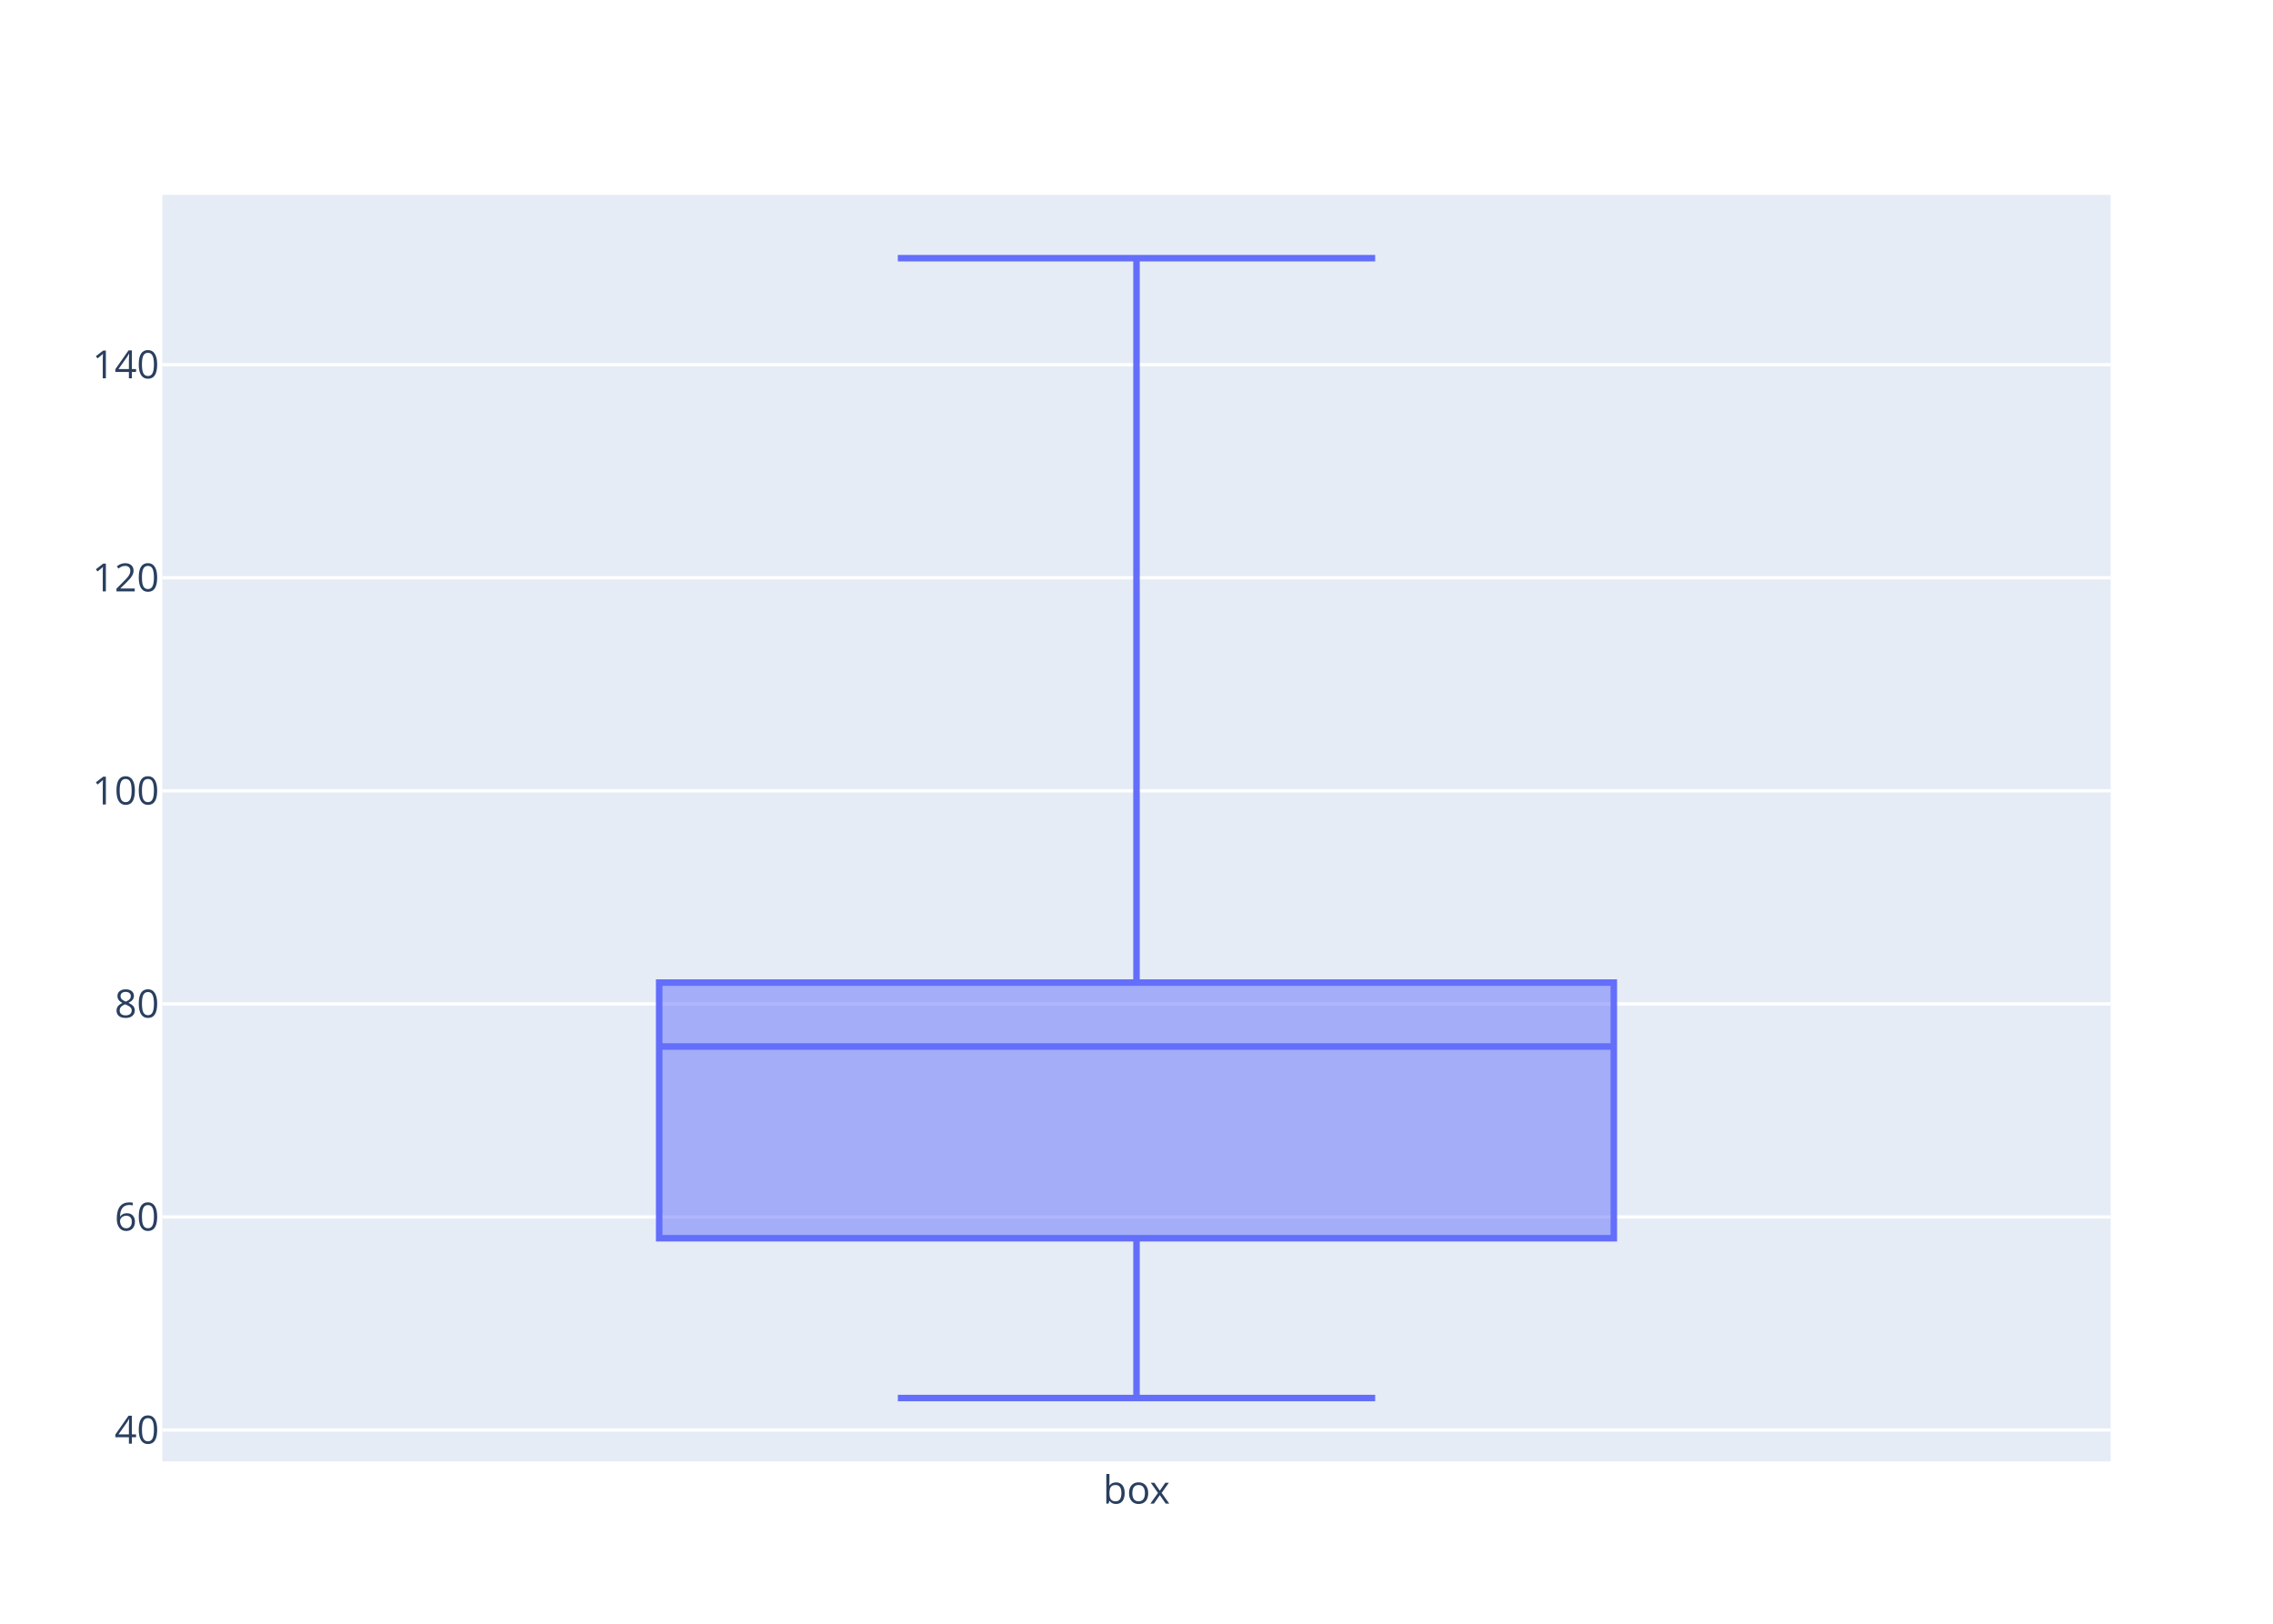
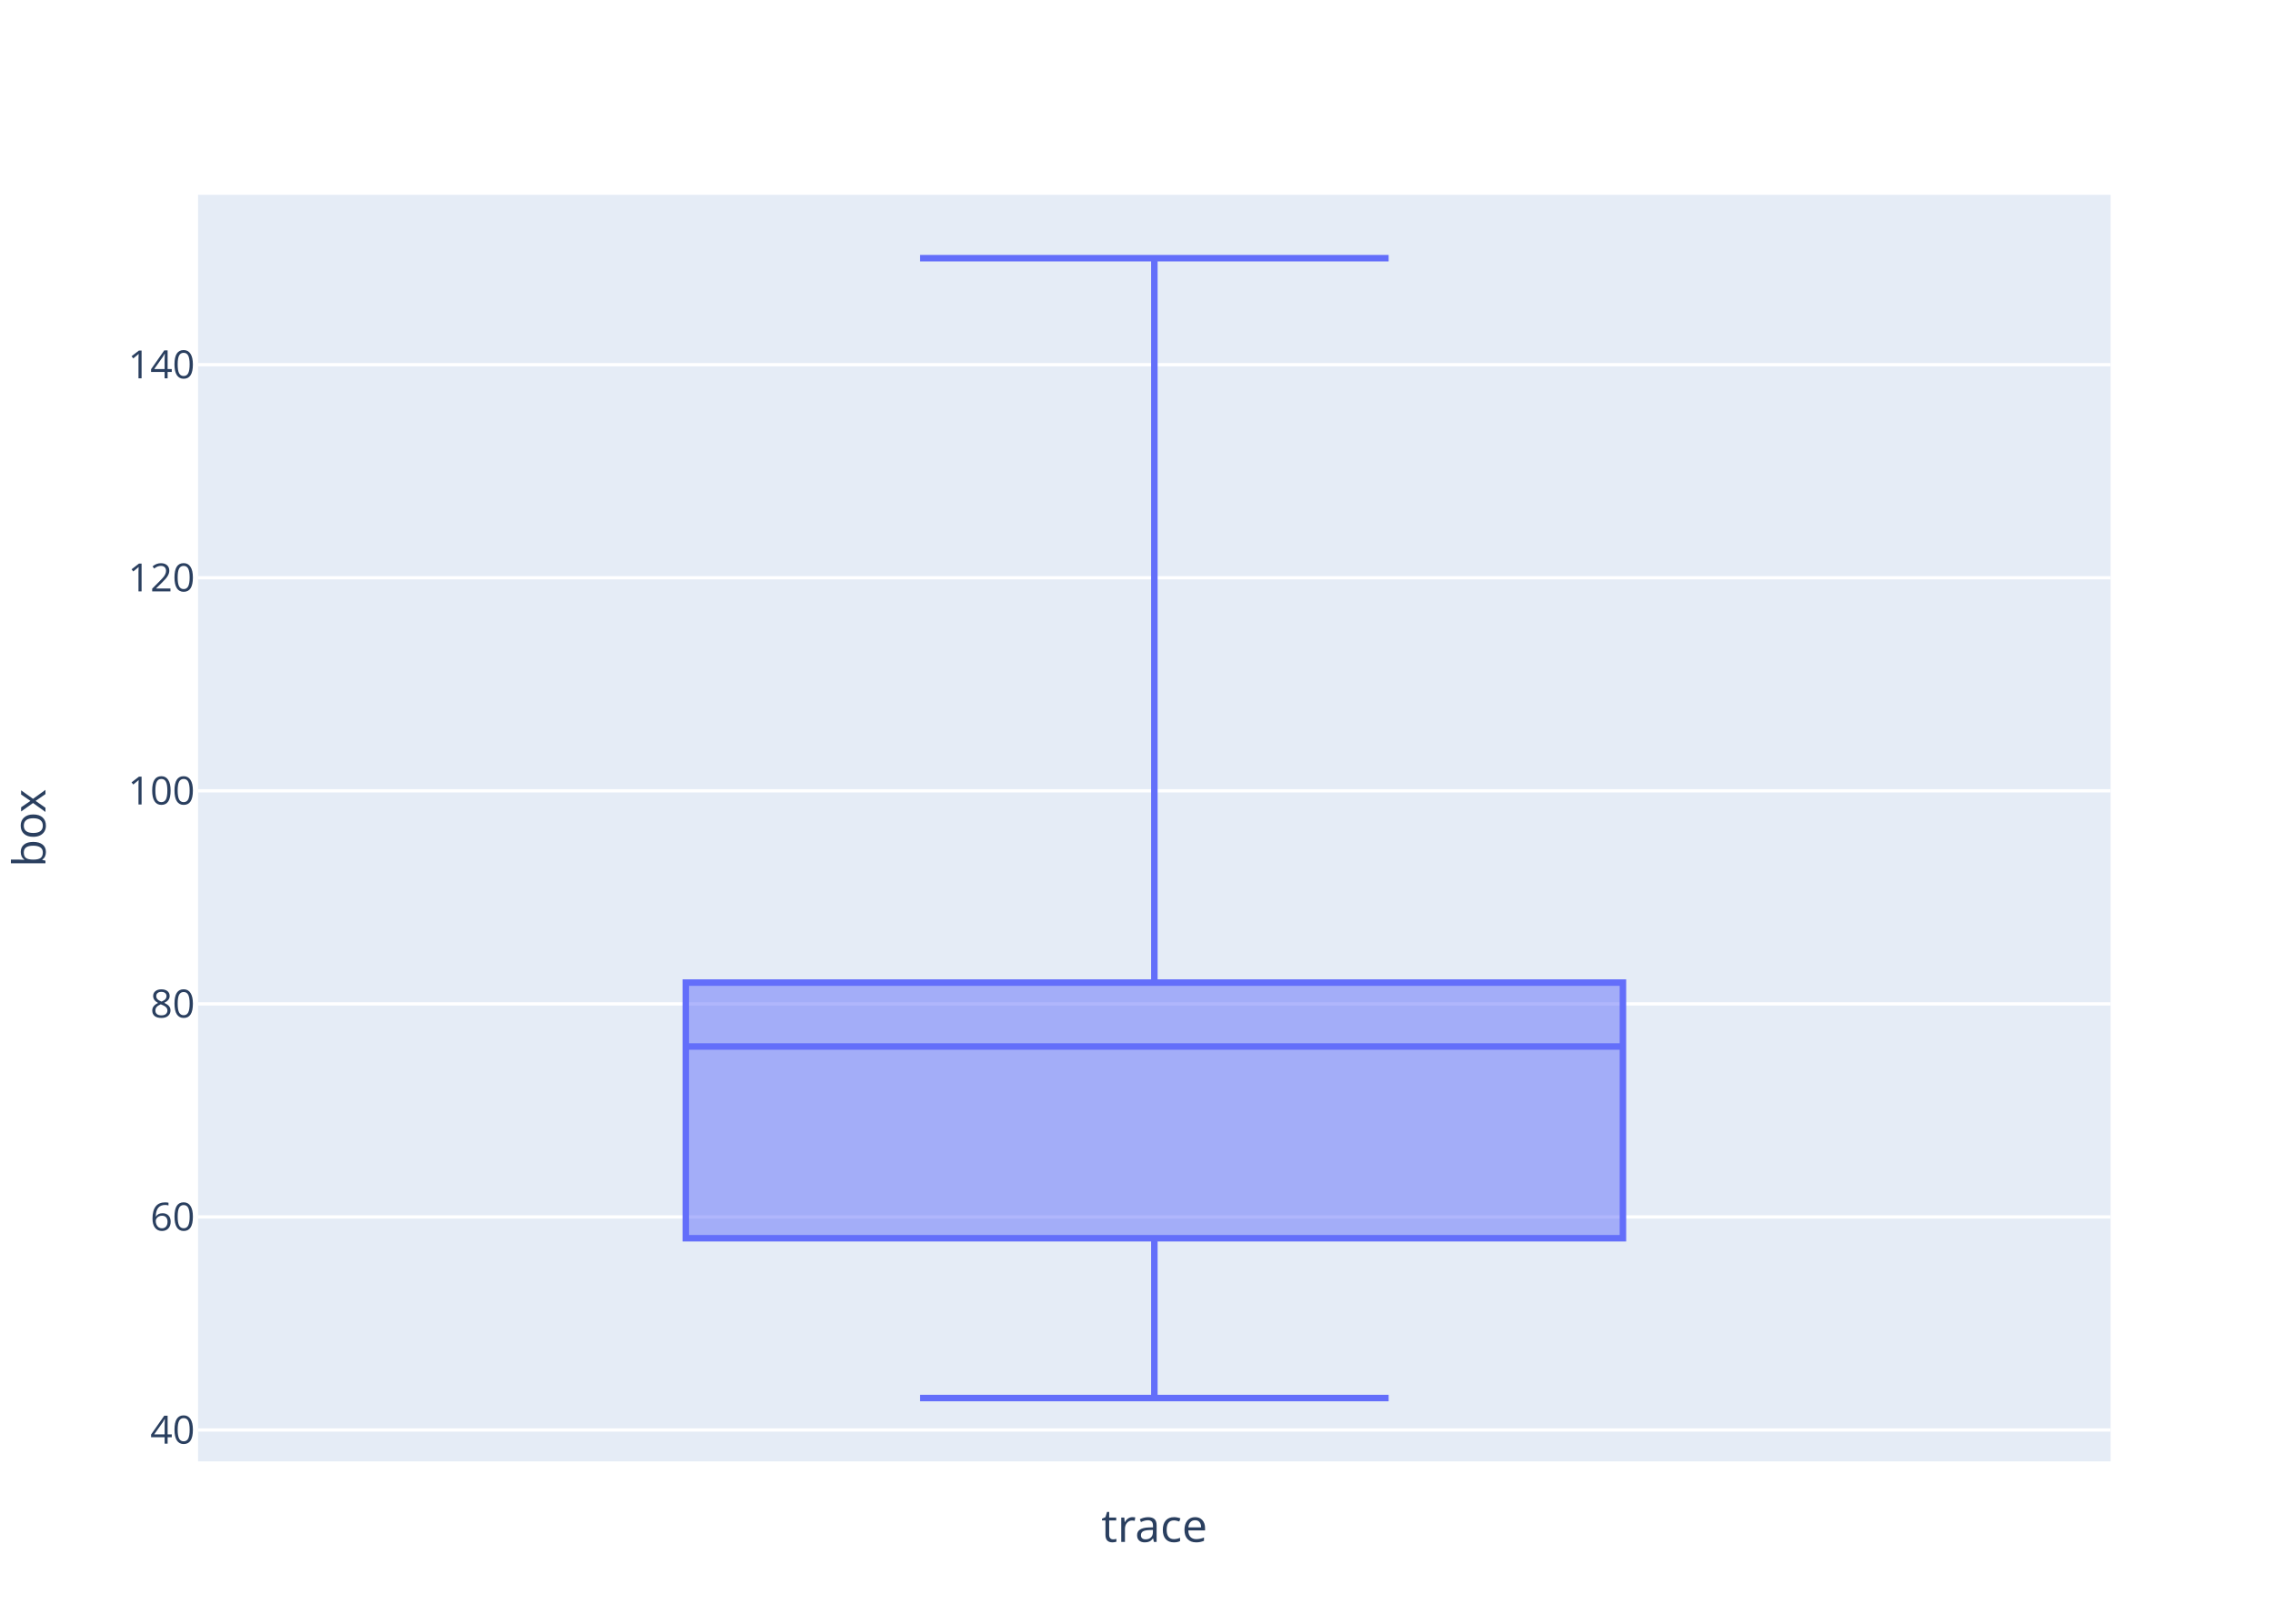
<svg xmlns="http://www.w3.org/2000/svg" class="main-svg" width="700" height="500" viewBox="0 0 700 500">
  <rect x="0" y="0" width="700" height="500" style="fill: rgb(255, 255, 255); fill-opacity: 1;" />
  <defs id="id-1">
    <g class="clips">
      <clipPath id="id-2" class="plotclip">
-         <rect width="600" height="390" />
+         <rect width="589" height="390" />
      </clipPath>
      <clipPath class="axesclip" id="id-3">
-         <rect x="50" y="0" width="600" height="500" />
+         <rect x="61" y="0" width="589" height="500" />
      </clipPath>
      <clipPath class="axesclip" id="id-4">
        <rect x="0" y="60" width="700" height="390" />
      </clipPath>
      <clipPath class="axesclip" id="id-5">
-         <rect x="50" y="60" width="600" height="390" />
+         <rect x="61" y="60" width="589" height="390" />
      </clipPath>
    </g>
    <g class="gradients" />
  </defs>
  <g class="bglayer">
-     <rect class="bg" x="50" y="60" width="600" height="390" style="fill: rgb(229, 236, 246); fill-opacity: 1; stroke-width: 0;" />
+     <rect class="bg" x="61" y="60" width="589" height="390" style="fill: rgb(229, 236, 246); fill-opacity: 1; stroke-width: 0;" />
  </g>
  <g class="layer-below">
    <g class="imagelayer" />
    <g class="shapelayer" />
  </g>
  <g class="cartesianlayer">
    <g class="subplot xy">
      <g class="layer-subplot">
        <g class="shapelayer" />
        <g class="imagelayer" />
      </g>
      <g class="gridlayer">
        <g class="x" />
        <g class="y">
-           <path class="ygrid crisp" transform="translate(0,440.34)" d="M50,0h600" style="stroke: rgb(255, 255, 255); stroke-opacity: 1; stroke-width: 1px;" />
-           <path class="ygrid crisp" transform="translate(0,374.73)" d="M50,0h600" style="stroke: rgb(255, 255, 255); stroke-opacity: 1; stroke-width: 1px;" />
-           <path class="ygrid crisp" transform="translate(0,309.13)" d="M50,0h600" style="stroke: rgb(255, 255, 255); stroke-opacity: 1; stroke-width: 1px;" />
-           <path class="ygrid crisp" transform="translate(0,243.52)" d="M50,0h600" style="stroke: rgb(255, 255, 255); stroke-opacity: 1; stroke-width: 1px;" />
-           <path class="ygrid crisp" transform="translate(0,177.91)" d="M50,0h600" style="stroke: rgb(255, 255, 255); stroke-opacity: 1; stroke-width: 1px;" />
-           <path class="ygrid crisp" transform="translate(0,112.3)" d="M50,0h600" style="stroke: rgb(255, 255, 255); stroke-opacity: 1; stroke-width: 1px;" />
+           <path class="ygrid crisp" transform="translate(0,440.34)" d="M61,0h589" style="stroke: rgb(255, 255, 255); stroke-opacity: 1; stroke-width: 1px;" />
+           <path class="ygrid crisp" transform="translate(0,374.73)" d="M61,0h589" style="stroke: rgb(255, 255, 255); stroke-opacity: 1; stroke-width: 1px;" />
+           <path class="ygrid crisp" transform="translate(0,309.13)" d="M61,0h589" style="stroke: rgb(255, 255, 255); stroke-opacity: 1; stroke-width: 1px;" />
+           <path class="ygrid crisp" transform="translate(0,243.52)" d="M61,0h589" style="stroke: rgb(255, 255, 255); stroke-opacity: 1; stroke-width: 1px;" />
+           <path class="ygrid crisp" transform="translate(0,177.91)" d="M61,0h589" style="stroke: rgb(255, 255, 255); stroke-opacity: 1; stroke-width: 1px;" />
+           <path class="ygrid crisp" transform="translate(0,112.3)" d="M61,0h589" style="stroke: rgb(255, 255, 255); stroke-opacity: 1; stroke-width: 1px;" />
        </g>
      </g>
      <g class="zerolinelayer" />
      <path class="xlines-below" />
      <path class="ylines-below" />
      <g class="overlines-below" />
      <g class="xaxislayer-below" />
      <g class="yaxislayer-below" />
      <g class="overaxes-below" />
-       <g class="plot" transform="translate(50,60)" clip-path="url('#id-2')">
+       <g class="plot" transform="translate(61,60)" clip-path="url('#id-2')">
        <g class="boxlayer mlayer">
          <g class="trace boxes" style="opacity: 1;">
-             <path class="box" d="M153,262.25H447M153,321.29H447V242.57H153ZM300,321.29V370.5M300,242.57V19.5M226.5,370.5H373.5M226.5,19.5H373.5" style="vector-effect: non-scaling-stroke; stroke-width: 2px; stroke: rgb(99, 110, 250); stroke-opacity: 1; fill: rgb(99, 110, 250); fill-opacity: 0.5;" />
+             <path class="box" d="M150.2,262.25H438.8M150.2,321.29H438.8V242.57H150.2ZM294.5,321.29V370.5M294.5,242.57V19.5M222.35,370.5H366.65M222.35,19.5H366.65" style="vector-effect: non-scaling-stroke; stroke-width: 2px; stroke: rgb(99, 110, 250); stroke-opacity: 1; fill: rgb(99, 110, 250); fill-opacity: 0.5;" />
          </g>
        </g>
      </g>
      <g class="overplot" />
      <path class="xlines-above crisp" d="M0,0" style="fill: none;" />
      <path class="ylines-above crisp" d="M0,0" style="fill: none;" />
      <g class="overlines-above" />
      <g class="xaxislayer-above">
        <g class="xtick">
-           <text text-anchor="middle" x="0" y="463" transform="translate(350,0)" style="font-family: 'Open Sans', verdana, arial, sans-serif; font-size: 12px; fill: rgb(42, 63, 95); fill-opacity: 1; white-space: pre;">
- box</text>
+           <text text-anchor="middle" x="0" y="463" transform="translate(355.5,0)" style="font-family: 'Open Sans', verdana, arial, sans-serif; font-size: 12px; fill: rgb(42, 63, 95); fill-opacity: 1; white-space: pre;">
+ </text>
        </g>
      </g>
      <g class="yaxislayer-above">
        <g class="ytick">
-           <text text-anchor="end" x="49" y="4.2" transform="translate(0,440.34)" style="font-family: 'Open Sans', verdana, arial, sans-serif; font-size: 12px; fill: rgb(42, 63, 95); fill-opacity: 1; white-space: pre;">
+           <text text-anchor="end" x="60" y="4.2" transform="translate(0,440.34)" style="font-family: 'Open Sans', verdana, arial, sans-serif; font-size: 12px; fill: rgb(42, 63, 95); fill-opacity: 1; white-space: pre;">
40</text>
        </g>
        <g class="ytick">
-           <text text-anchor="end" x="49" y="4.2" transform="translate(0,374.73)" style="font-family: 'Open Sans', verdana, arial, sans-serif; font-size: 12px; fill: rgb(42, 63, 95); fill-opacity: 1; white-space: pre;">
+           <text text-anchor="end" x="60" y="4.2" transform="translate(0,374.73)" style="font-family: 'Open Sans', verdana, arial, sans-serif; font-size: 12px; fill: rgb(42, 63, 95); fill-opacity: 1; white-space: pre;">
60</text>
        </g>
        <g class="ytick">
-           <text text-anchor="end" x="49" y="4.2" transform="translate(0,309.13)" style="font-family: 'Open Sans', verdana, arial, sans-serif; font-size: 12px; fill: rgb(42, 63, 95); fill-opacity: 1; white-space: pre;">
+           <text text-anchor="end" x="60" y="4.2" transform="translate(0,309.13)" style="font-family: 'Open Sans', verdana, arial, sans-serif; font-size: 12px; fill: rgb(42, 63, 95); fill-opacity: 1; white-space: pre;">
80</text>
        </g>
        <g class="ytick">
-           <text text-anchor="end" x="49" y="4.2" transform="translate(0,243.52)" style="font-family: 'Open Sans', verdana, arial, sans-serif; font-size: 12px; fill: rgb(42, 63, 95); fill-opacity: 1; white-space: pre;">
+           <text text-anchor="end" x="60" y="4.2" transform="translate(0,243.52)" style="font-family: 'Open Sans', verdana, arial, sans-serif; font-size: 12px; fill: rgb(42, 63, 95); fill-opacity: 1; white-space: pre;">
100</text>
        </g>
        <g class="ytick">
-           <text text-anchor="end" x="49" y="4.2" transform="translate(0,177.91)" style="font-family: 'Open Sans', verdana, arial, sans-serif; font-size: 12px; fill: rgb(42, 63, 95); fill-opacity: 1; white-space: pre;">
+           <text text-anchor="end" x="60" y="4.2" transform="translate(0,177.91)" style="font-family: 'Open Sans', verdana, arial, sans-serif; font-size: 12px; fill: rgb(42, 63, 95); fill-opacity: 1; white-space: pre;">
120</text>
        </g>
        <g class="ytick">
-           <text text-anchor="end" x="49" y="4.2" transform="translate(0,112.3)" style="font-family: 'Open Sans', verdana, arial, sans-serif; font-size: 12px; fill: rgb(42, 63, 95); fill-opacity: 1; white-space: pre;">
+           <text text-anchor="end" x="60" y="4.2" transform="translate(0,112.3)" style="font-family: 'Open Sans', verdana, arial, sans-serif; font-size: 12px; fill: rgb(42, 63, 95); fill-opacity: 1; white-space: pre;">
140</text>
        </g>
      </g>
      <g class="overaxes-above" />
    </g>
  </g>
  <g class="polarlayer" />
  <g class="ternarylayer" />
  <g class="geolayer" />
  <g class="funnelarealayer" />
  <g class="pielayer" />
  <g class="treemaplayer" />
  <g class="sunburstlayer" />
  <g class="glimages" />
  <defs id="id-6">
    <g class="clips" />
  </defs>
  <g class="layer-above">
    <g class="imagelayer" />
    <g class="shapelayer" />
  </g>
  <g class="infolayer">
    <g class="g-gtitle" />
-     <g class="g-xtitle" />
-     <g class="g-ytitle" />
+     <g class="g-xtitle">
+       <text class="xtitle" x="355.5" y="474.8" text-anchor="middle" style="font-family: 'Open Sans', verdana, arial, sans-serif; font-size: 14px; fill: rgb(42, 63, 95); opacity: 1; font-weight: normal; white-space: pre;">
+ trace</text>
+     </g>
+     <g class="g-ytitle" transform="translate(1.69043,0)">
+       <text class="ytitle" transform="rotate(-90,12.30938,255)" x="12.309" y="255" text-anchor="middle" style="font-family: 'Open Sans', verdana, arial, sans-serif; font-size: 14px; fill: rgb(42, 63, 95); opacity: 1; font-weight: normal; white-space: pre;">
+ box</text>
+     </g>
  </g>
</svg>
